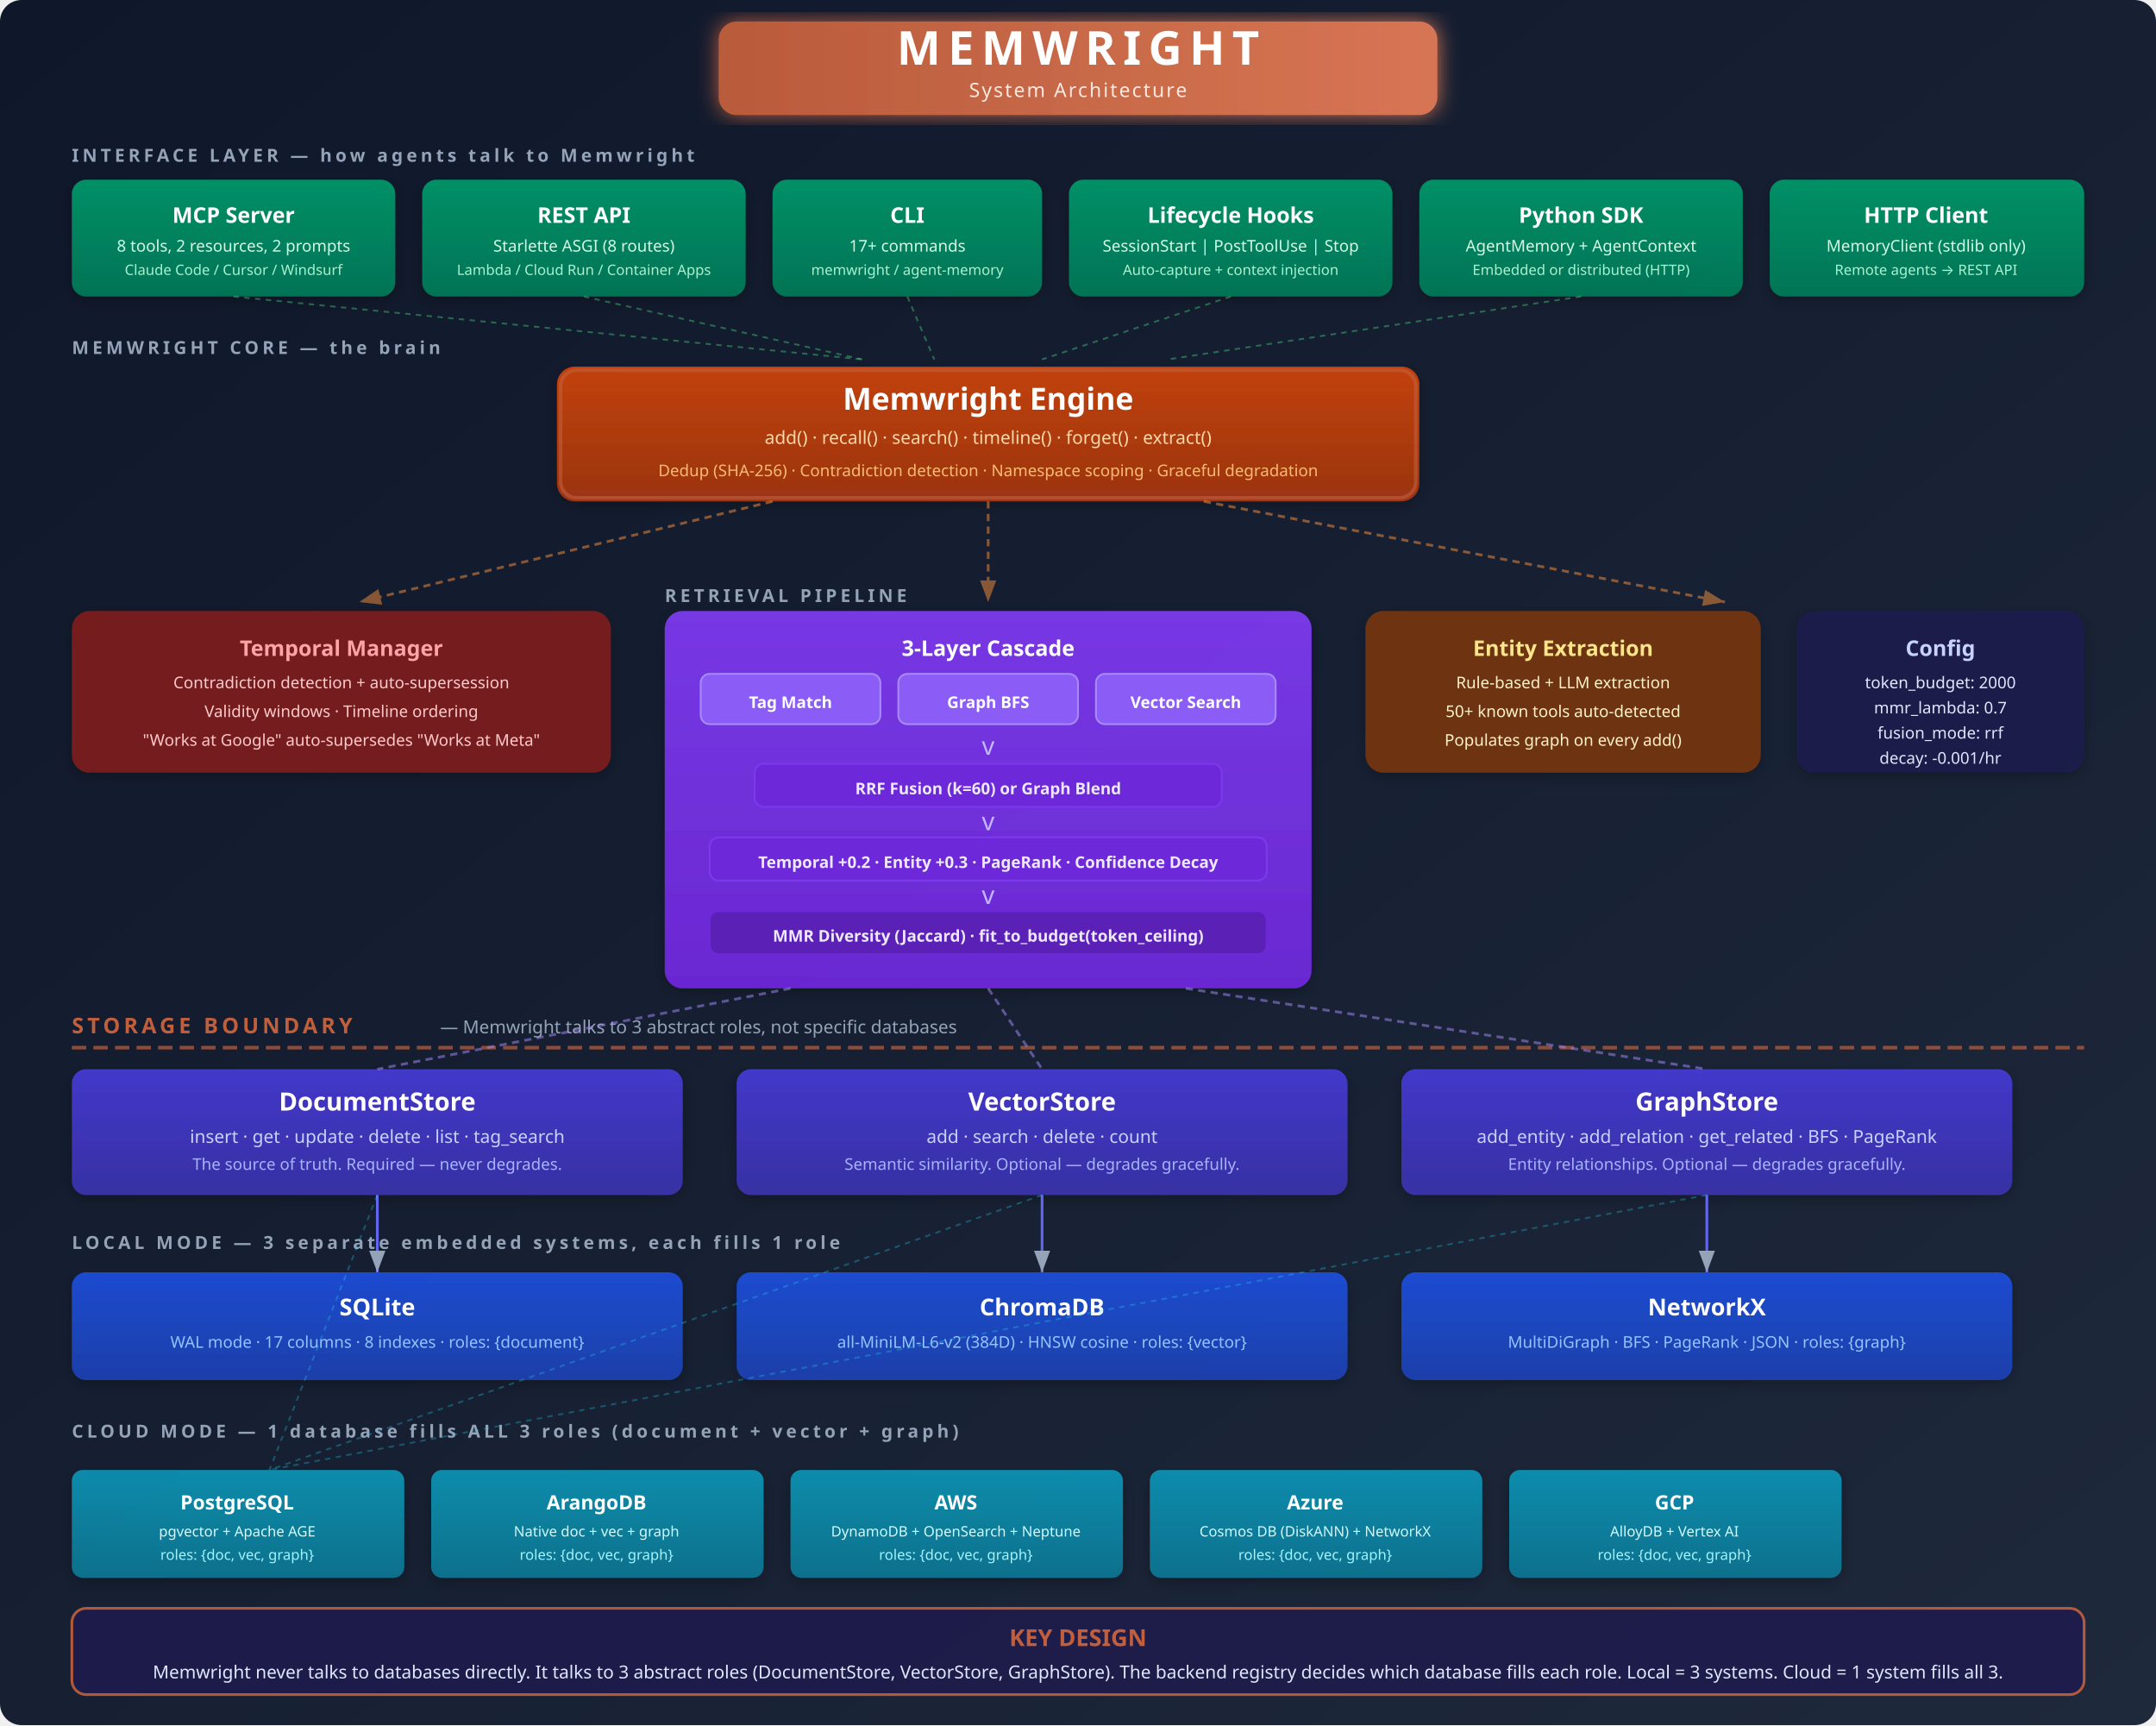
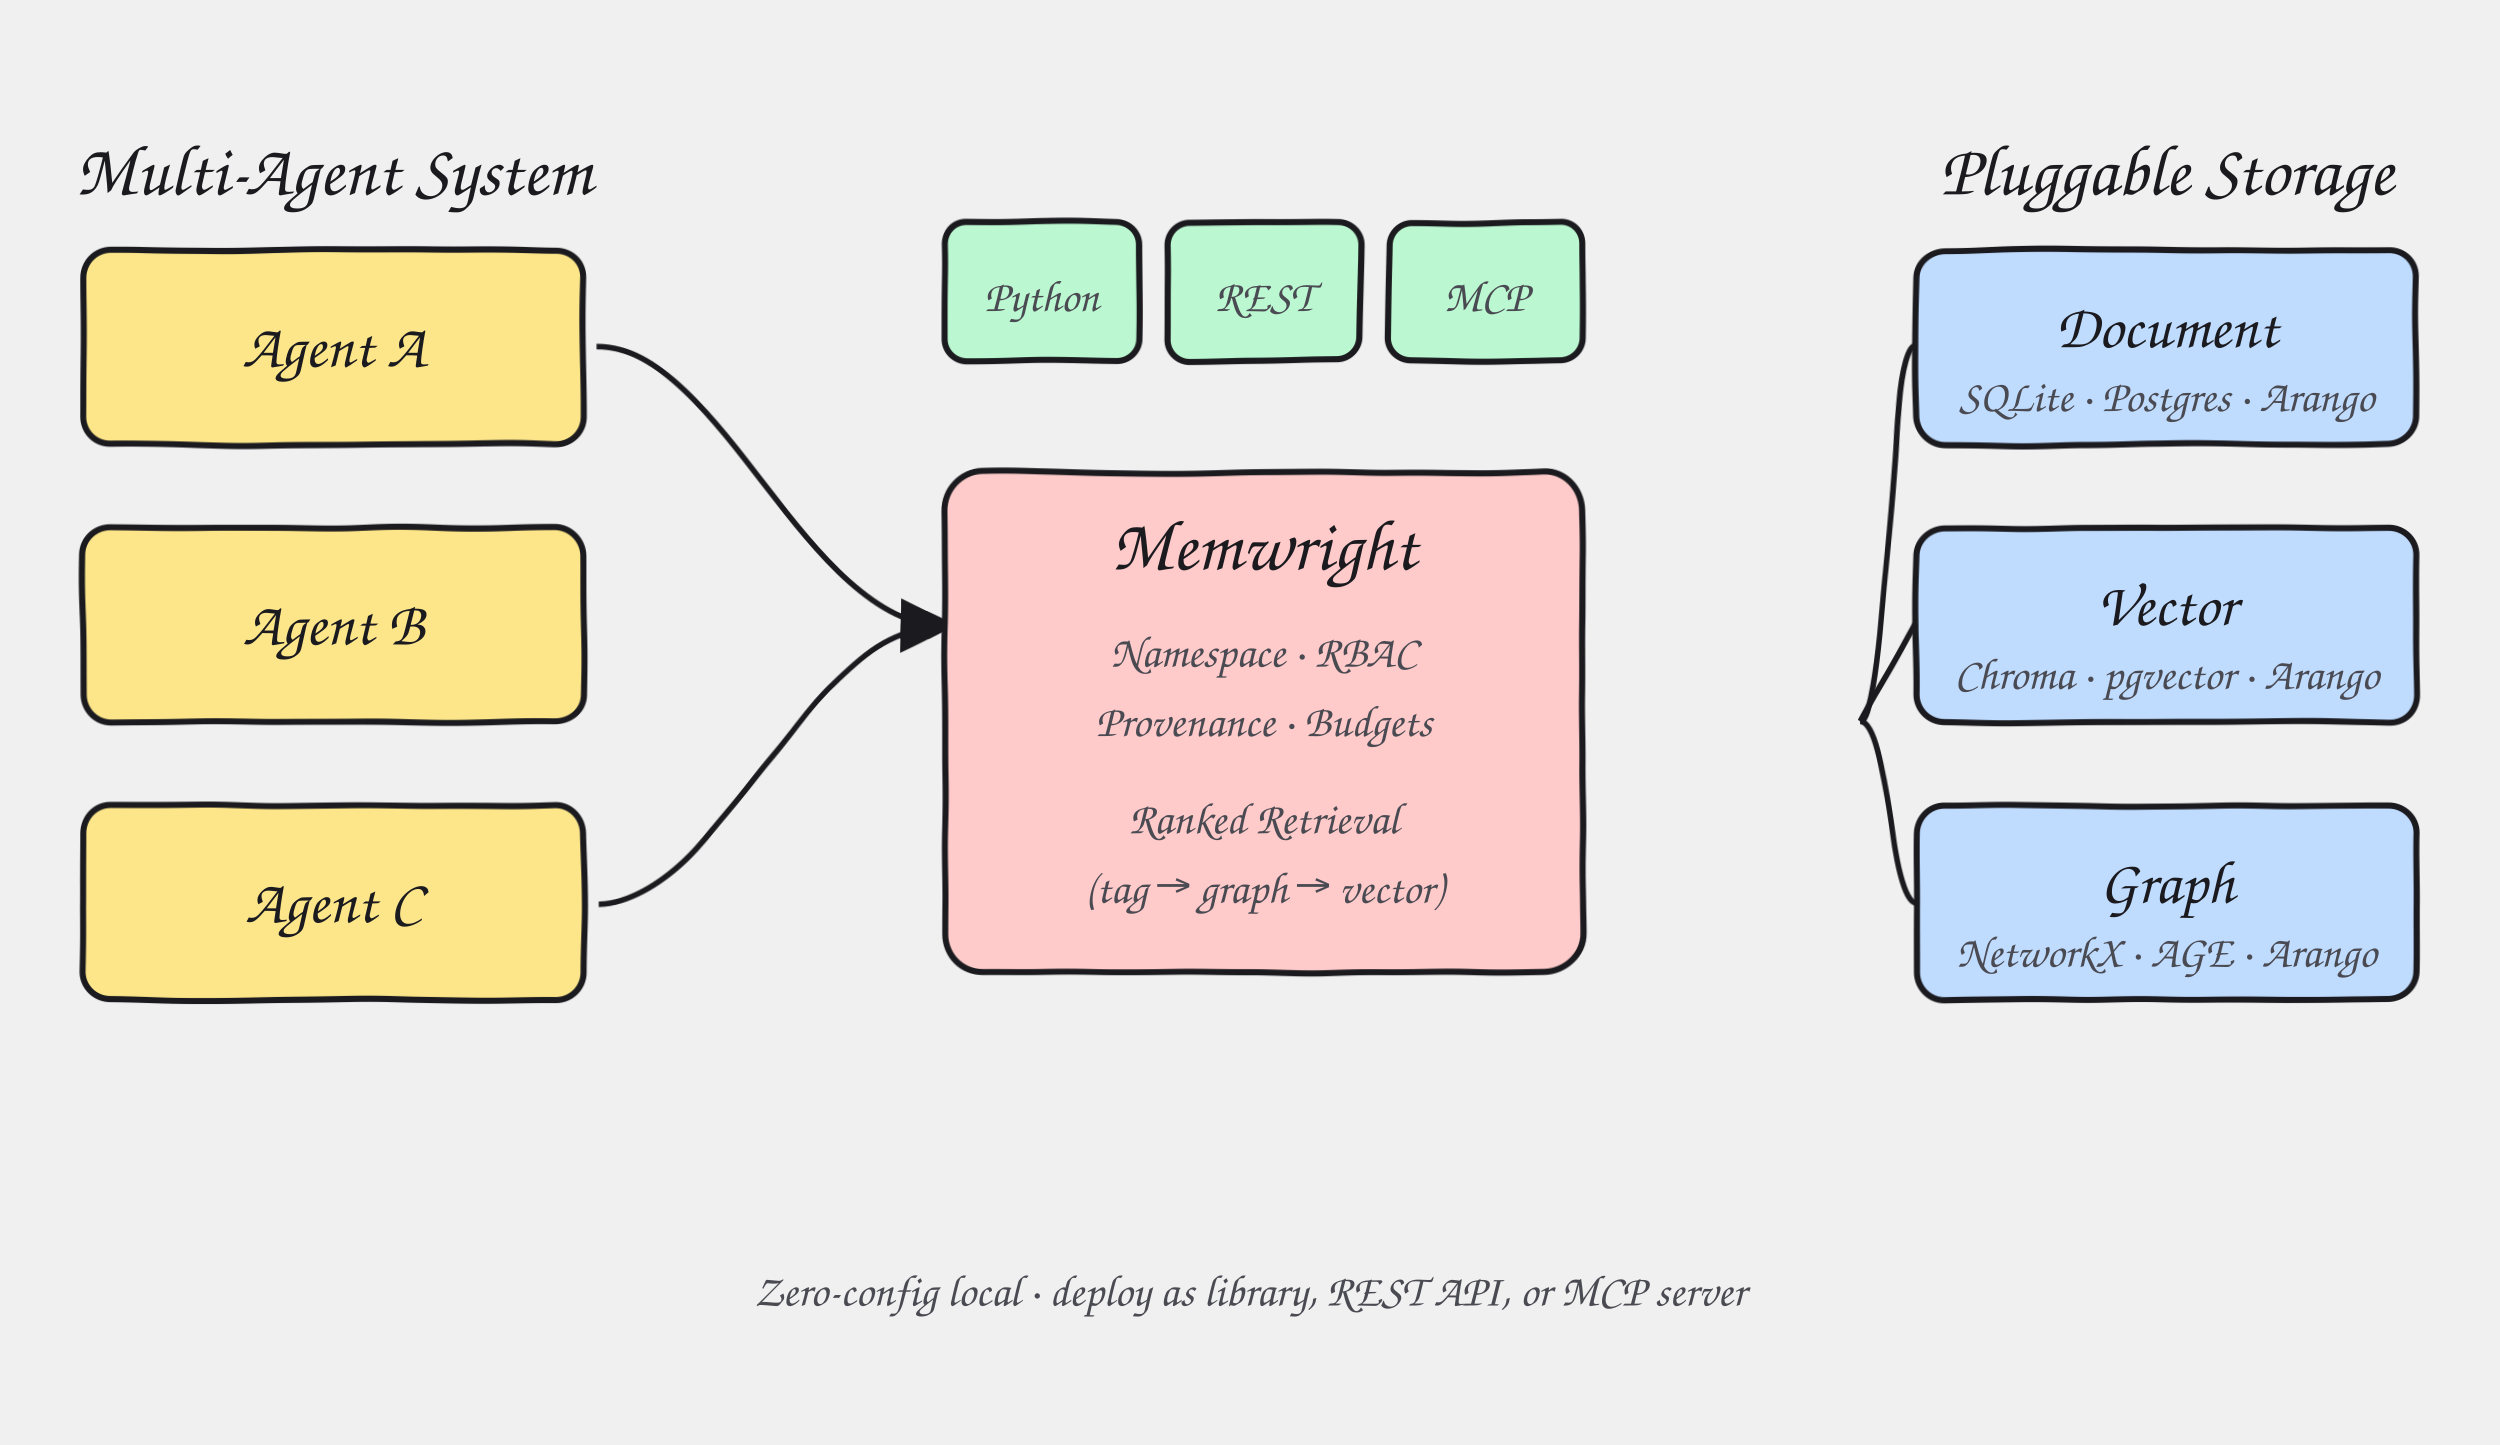
- <svg xmlns="http://www.w3.org/2000/svg" viewBox="0 0 1200 960" font-family="'Segoe UI', system-ui, -apple-system, sans-serif">
+ <svg xmlns="http://www.w3.org/2000/svg" viewBox="0 0 900 520" font-family="'Caveat', 'Comic Sans MS', 'Virgil', cursive">
  <defs>
-     <linearGradient id="bgGrad" x1="0%" y1="0%" x2="100%" y2="100%">
-       <stop offset="0%" style="stop-color:#0f172a" />
-       <stop offset="100%" style="stop-color:#1e293b" />
-     </linearGradient>
-     <linearGradient id="brandGrad" x1="0%" y1="0%" x2="100%" y2="0%">
-       <stop offset="0%" style="stop-color:#C15F3C" />
-       <stop offset="100%" style="stop-color:#e07a56" />
-     </linearGradient>
-     <linearGradient id="coreGrad" x1="0%" y1="0%" x2="0%" y2="100%">
-       <stop offset="0%" style="stop-color:#c2410c" />
-       <stop offset="100%" style="stop-color:#9a3412" />
-     </linearGradient>
-     <linearGradient id="storeGrad" x1="0%" y1="0%" x2="0%" y2="100%">
-       <stop offset="0%" style="stop-color:#1d4ed8" />
-       <stop offset="100%" style="stop-color:#1e40af" />
-     </linearGradient>
-     <linearGradient id="retrievalGrad" x1="0%" y1="0%" x2="0%" y2="100%">
-       <stop offset="0%" style="stop-color:#7c3aed" />
-       <stop offset="100%" style="stop-color:#6d28d9" />
-     </linearGradient>
-     <linearGradient id="interfaceGrad" x1="0%" y1="0%" x2="0%" y2="100%">
-       <stop offset="0%" style="stop-color:#059669" />
-       <stop offset="100%" style="stop-color:#047857" />
-     </linearGradient>
-     <linearGradient id="cloudGrad" x1="0%" y1="0%" x2="0%" y2="100%">
-       <stop offset="0%" style="stop-color:#0891b2" />
-       <stop offset="100%" style="stop-color:#0e7490" />
-     </linearGradient>
-     <linearGradient id="roleGrad" x1="0%" y1="0%" x2="0%" y2="100%">
-       <stop offset="0%" style="stop-color:#4338ca" />
-       <stop offset="100%" style="stop-color:#3730a3" />
-     </linearGradient>
-     <filter id="shadow" x="-5%" y="-5%" width="110%" height="120%">
-       <feDropShadow dx="0" dy="2" stdDeviation="4" flood-color="#000" flood-opacity="0.3" />
+     <filter id="rough" x="-5%" y="-5%" width="110%" height="110%">
+       <feTurbulence type="fractalNoise" baseFrequency="0.02" numOctaves="2" seed="4" />
+       <feDisplacementMap in="SourceGraphic" scale="2" />
    </filter>
-     <filter id="brandGlow" x="-10%" y="-10%" width="120%" height="120%">
-       <feGaussianBlur stdDeviation="6" result="blur" />
-       <feMerge>
-         <feMergeNode in="blur" />
-         <feMergeNode in="SourceGraphic" />
-       </feMerge>
-     </filter>
-     <marker id="arrowWhite" markerWidth="8" markerHeight="6" refX="8" refY="3" orient="auto">
-       <path d="M0,0 L8,3 L0,6 Z" fill="#94a3b8" />
+     <marker id="arrow" viewBox="0 0 10 10" refX="8" refY="5" markerWidth="10" markerHeight="10" orient="auto-start-reverse">
+       <path d="M0,0 L10,5 L0,10 z" fill="#1b1b1f" />
    </marker>
-     <marker id="arrowOrange" markerWidth="8" markerHeight="6" refX="8" refY="3" orient="auto">
-       <path d="M0,0 L8,3 L0,6 Z" fill="#fb923c" />
-     </marker>
+     <style>
+       text { font-size: 22px; fill: #1b1b1f; }
+       .lbl { font-size: 16px; fill: #4a4a52; }
+       .title { font-size: 26px; fill: #1b1b1f; }
+       .box { fill: #ffffff; stroke: #1b1b1f; stroke-width: 2.2; filter: url(#rough); }
+       .agent { fill: #fde68a; }
+       .core { fill: #fecaca; }
+       .store { fill: #bfdbfe; }
+       .interface { fill: #bbf7d0; }
+       .line { stroke: #1b1b1f; stroke-width: 2; fill: none; filter: url(#rough); }
+     </style>
  </defs>
-   <rect width="1200" height="960" fill="url(#bgGrad)" rx="12" />
-   <rect x="400" y="12" width="400" height="52" rx="10" fill="url(#brandGrad)" filter="url(#brandGlow)" opacity="0.95" />
-   <text x="600" y="36" text-anchor="middle" fill="#fff" font-size="26" font-weight="800" letter-spacing="4">MEMWRIGHT</text>
-   <text x="600" y="54" text-anchor="middle" fill="#fde8e0" font-size="11" letter-spacing="1">System Architecture</text>
-   <text x="40" y="90" fill="#94a3b8" font-size="10" font-weight="600" letter-spacing="2">INTERFACE LAYER — how agents talk to Memwright</text>
-   <rect x="40" y="100" width="180" height="65" rx="8" fill="url(#interfaceGrad)" filter="url(#shadow)" opacity="0.95" />
-   <text x="130" y="124" text-anchor="middle" fill="#fff" font-size="12" font-weight="700">MCP Server</text>
-   <text x="130" y="140" text-anchor="middle" fill="#d1fae5" font-size="9">8 tools, 2 resources, 2 prompts</text>
-   <text x="130" y="153" text-anchor="middle" fill="#a7f3d0" font-size="8">Claude Code / Cursor / Windsurf</text>
-   <rect x="235" y="100" width="180" height="65" rx="8" fill="url(#interfaceGrad)" filter="url(#shadow)" opacity="0.95" />
-   <text x="325" y="124" text-anchor="middle" fill="#fff" font-size="12" font-weight="700">REST API</text>
-   <text x="325" y="140" text-anchor="middle" fill="#d1fae5" font-size="9">Starlette ASGI (8 routes)</text>
-   <text x="325" y="153" text-anchor="middle" fill="#a7f3d0" font-size="8">Lambda / Cloud Run / Container Apps</text>
-   <rect x="430" y="100" width="150" height="65" rx="8" fill="url(#interfaceGrad)" filter="url(#shadow)" opacity="0.95" />
-   <text x="505" y="124" text-anchor="middle" fill="#fff" font-size="12" font-weight="700">CLI</text>
-   <text x="505" y="140" text-anchor="middle" fill="#d1fae5" font-size="9">17+ commands</text>
-   <text x="505" y="153" text-anchor="middle" fill="#a7f3d0" font-size="8">memwright / agent-memory</text>
-   <rect x="595" y="100" width="180" height="65" rx="8" fill="url(#interfaceGrad)" filter="url(#shadow)" opacity="0.95" />
-   <text x="685" y="124" text-anchor="middle" fill="#fff" font-size="12" font-weight="700">Lifecycle Hooks</text>
-   <text x="685" y="140" text-anchor="middle" fill="#d1fae5" font-size="9">SessionStart | PostToolUse | Stop</text>
-   <text x="685" y="153" text-anchor="middle" fill="#a7f3d0" font-size="8">Auto-capture + context injection</text>
-   <rect x="790" y="100" width="180" height="65" rx="8" fill="url(#interfaceGrad)" filter="url(#shadow)" opacity="0.95" />
-   <text x="880" y="124" text-anchor="middle" fill="#fff" font-size="12" font-weight="700">Python SDK</text>
-   <text x="880" y="140" text-anchor="middle" fill="#d1fae5" font-size="9">AgentMemory + AgentContext</text>
-   <text x="880" y="153" text-anchor="middle" fill="#a7f3d0" font-size="8">Embedded or distributed (HTTP)</text>
-   <rect x="985" y="100" width="175" height="65" rx="8" fill="url(#interfaceGrad)" filter="url(#shadow)" opacity="0.95" />
-   <text x="1072" y="124" text-anchor="middle" fill="#fff" font-size="12" font-weight="700">HTTP Client</text>
-   <text x="1072" y="140" text-anchor="middle" fill="#d1fae5" font-size="9">MemoryClient (stdlib only)</text>
-   <text x="1072" y="153" text-anchor="middle" fill="#a7f3d0" font-size="8">Remote agents → REST API</text>
-   <line x1="130" y1="165" x2="480" y2="200" stroke="#4ade80" stroke-width="1" stroke-dasharray="3,3" opacity="0.4" />
-   <line x1="325" y1="165" x2="480" y2="200" stroke="#4ade80" stroke-width="1" stroke-dasharray="3,3" opacity="0.4" />
-   <line x1="505" y1="165" x2="520" y2="200" stroke="#4ade80" stroke-width="1" stroke-dasharray="3,3" opacity="0.4" />
-   <line x1="685" y1="165" x2="580" y2="200" stroke="#4ade80" stroke-width="1" stroke-dasharray="3,3" opacity="0.4" />
-   <line x1="880" y1="165" x2="650" y2="200" stroke="#4ade80" stroke-width="1" stroke-dasharray="3,3" opacity="0.4" />
-   <text x="40" y="197" fill="#94a3b8" font-size="10" font-weight="600" letter-spacing="2">MEMWRIGHT CORE — the brain</text>
-   <rect x="310" y="204" width="480" height="75" rx="10" fill="url(#coreGrad)" filter="url(#shadow)" />
-   <rect x="312" y="206" width="476" height="71" rx="9" fill="none" stroke="#C15F3C" stroke-width="2" opacity="0.6" />
-   <text x="550" y="228" text-anchor="middle" fill="#fff" font-size="17" font-weight="800">Memwright Engine</text>
-   <text x="550" y="247" text-anchor="middle" fill="#fed7aa" font-size="10">add() · recall() · search() · timeline() · forget() · extract()</text>
-   <text x="550" y="265" text-anchor="middle" fill="#fdba74" font-size="9">Dedup (SHA-256) · Contradiction detection · Namespace scoping · Graceful degradation</text>
-   <line x1="430" y1="279" x2="200" y2="335" stroke="#fb923c" stroke-width="1.5" stroke-dasharray="4,3" opacity="0.5" marker-end="url(#arrowOrange)" />
-   <line x1="550" y1="279" x2="550" y2="335" stroke="#fb923c" stroke-width="1.5" stroke-dasharray="4,3" opacity="0.5" marker-end="url(#arrowOrange)" />
-   <line x1="670" y1="279" x2="960" y2="335" stroke="#fb923c" stroke-width="1.5" stroke-dasharray="4,3" opacity="0.5" marker-end="url(#arrowOrange)" />
-   <rect x="40" y="340" width="300" height="90" rx="10" fill="#7f1d1d" filter="url(#shadow)" opacity="0.9" />
-   <text x="190" y="365" text-anchor="middle" fill="#fca5a5" font-size="12" font-weight="700">Temporal Manager</text>
-   <text x="190" y="383" text-anchor="middle" fill="#fecaca" font-size="9">Contradiction detection + auto-supersession</text>
-   <text x="190" y="399" text-anchor="middle" fill="#fecaca" font-size="9">Validity windows · Timeline ordering</text>
-   <text x="190" y="415" text-anchor="middle" fill="#fecaca" font-size="9">"Works at Google" auto-supersedes "Works at Meta"</text>
-   <text x="370" y="335" fill="#94a3b8" font-size="10" font-weight="600" letter-spacing="2">RETRIEVAL PIPELINE</text>
-   <rect x="370" y="340" width="360" height="210" rx="10" fill="url(#retrievalGrad)" filter="url(#shadow)" opacity="0.95" />
-   <text x="550" y="365" text-anchor="middle" fill="#fff" font-size="12" font-weight="700">3-Layer Cascade</text>
-   <rect x="390" y="375" width="100" height="28" rx="5" fill="#8b5cf6" stroke="#a78bfa" stroke-width="1" />
-   <text x="440" y="394" text-anchor="middle" fill="#fff" font-size="9" font-weight="600">Tag Match</text>
-   <rect x="500" y="375" width="100" height="28" rx="5" fill="#8b5cf6" stroke="#a78bfa" stroke-width="1" />
-   <text x="550" y="394" text-anchor="middle" fill="#fff" font-size="9" font-weight="600">Graph BFS</text>
-   <rect x="610" y="375" width="100" height="28" rx="5" fill="#8b5cf6" stroke="#a78bfa" stroke-width="1" />
-   <text x="660" y="394" text-anchor="middle" fill="#fff" font-size="9" font-weight="600">Vector Search</text>
-   <text x="550" y="420" text-anchor="middle" fill="#c4b5fd" font-size="14">v</text>
-   <rect x="420" y="425" width="260" height="24" rx="5" fill="#6d28d9" stroke="#7c3aed" stroke-width="1" />
-   <text x="550" y="442" text-anchor="middle" fill="#ede9fe" font-size="9" font-weight="600">RRF Fusion (k=60) or Graph Blend</text>
-   <text x="550" y="462" text-anchor="middle" fill="#c4b5fd" font-size="14">v</text>
-   <rect x="395" y="466" width="310" height="24" rx="5" fill="#6d28d9" stroke="#7c3aed" stroke-width="1" />
-   <text x="550" y="483" text-anchor="middle" fill="#ede9fe" font-size="9" font-weight="600">Temporal +0.2 · Entity +0.3 · PageRank · Confidence Decay</text>
-   <text x="550" y="503" text-anchor="middle" fill="#c4b5fd" font-size="14">v</text>
-   <rect x="395" y="507" width="310" height="24" rx="5" fill="#5b21b6" stroke="#6d28d9" stroke-width="1" />
-   <text x="550" y="524" text-anchor="middle" fill="#ede9fe" font-size="9" font-weight="600">MMR Diversity (Jaccard) · fit_to_budget(token_ceiling)</text>
-   <rect x="760" y="340" width="220" height="90" rx="10" fill="#78350f" filter="url(#shadow)" opacity="0.9" />
-   <text x="870" y="365" text-anchor="middle" fill="#fde68a" font-size="12" font-weight="700">Entity Extraction</text>
-   <text x="870" y="383" text-anchor="middle" fill="#fef3c7" font-size="9">Rule-based + LLM extraction</text>
-   <text x="870" y="399" text-anchor="middle" fill="#fef3c7" font-size="9">50+ known tools auto-detected</text>
-   <text x="870" y="415" text-anchor="middle" fill="#fef3c7" font-size="9">Populates graph on every add()</text>
-   <rect x="1000" y="340" width="160" height="90" rx="10" fill="#1e1b4b" filter="url(#shadow)" opacity="0.9" />
-   <text x="1080" y="365" text-anchor="middle" fill="#c7d2fe" font-size="12" font-weight="700">Config</text>
-   <text x="1080" y="383" text-anchor="middle" fill="#e0e7ff" font-size="9">token_budget: 2000</text>
-   <text x="1080" y="397" text-anchor="middle" fill="#e0e7ff" font-size="9">mmr_lambda: 0.7</text>
-   <text x="1080" y="411" text-anchor="middle" fill="#e0e7ff" font-size="9">fusion_mode: rrf</text>
-   <text x="1080" y="425" text-anchor="middle" fill="#e0e7ff" font-size="9">decay: -0.001/hr</text>
-   <text x="40" y="575" fill="#C15F3C" font-size="12" font-weight="800" letter-spacing="2">STORAGE BOUNDARY</text>
-   <text x="245" y="575" fill="#94a3b8" font-size="10">— Memwright talks to 3 abstract roles, not specific databases</text>
-   <line x1="40" y1="583" x2="1160" y2="583" stroke="#C15F3C" stroke-width="2" stroke-dasharray="8,4" opacity="0.7" />
-   <rect x="40" y="595" width="340" height="70" rx="8" fill="url(#roleGrad)" filter="url(#shadow)" />
-   <text x="210" y="618" text-anchor="middle" fill="#fff" font-size="14" font-weight="700">DocumentStore</text>
-   <text x="210" y="636" text-anchor="middle" fill="#c7d2fe" font-size="10">insert · get · update · delete · list · tag_search</text>
-   <text x="210" y="651" text-anchor="middle" fill="#a5b4fc" font-size="9">The source of truth. Required — never degrades.</text>
-   <rect x="410" y="595" width="340" height="70" rx="8" fill="url(#roleGrad)" filter="url(#shadow)" />
-   <text x="580" y="618" text-anchor="middle" fill="#fff" font-size="14" font-weight="700">VectorStore</text>
-   <text x="580" y="636" text-anchor="middle" fill="#c7d2fe" font-size="10">add · search · delete · count</text>
-   <text x="580" y="651" text-anchor="middle" fill="#a5b4fc" font-size="9">Semantic similarity. Optional — degrades gracefully.</text>
-   <rect x="780" y="595" width="340" height="70" rx="8" fill="url(#roleGrad)" filter="url(#shadow)" />
-   <text x="950" y="618" text-anchor="middle" fill="#fff" font-size="14" font-weight="700">GraphStore</text>
-   <text x="950" y="636" text-anchor="middle" fill="#c7d2fe" font-size="10">add_entity · add_relation · get_related · BFS · PageRank</text>
-   <text x="950" y="651" text-anchor="middle" fill="#a5b4fc" font-size="9">Entity relationships. Optional — degrades gracefully.</text>
-   <line x1="440" y1="550" x2="210" y2="595" stroke="#a78bfa" stroke-width="1.5" stroke-dasharray="4,3" opacity="0.5" />
-   <line x1="550" y1="550" x2="580" y2="595" stroke="#a78bfa" stroke-width="1.5" stroke-dasharray="4,3" opacity="0.5" />
-   <line x1="660" y1="550" x2="950" y2="595" stroke="#a78bfa" stroke-width="1.5" stroke-dasharray="4,3" opacity="0.5" />
-   <text x="40" y="695" fill="#94a3b8" font-size="10" font-weight="600" letter-spacing="2">LOCAL MODE — 3 separate embedded systems, each fills 1 role</text>
-   <rect x="40" y="708" width="340" height="60" rx="8" fill="url(#storeGrad)" filter="url(#shadow)" opacity="0.95" />
-   <text x="210" y="732" text-anchor="middle" fill="#fff" font-size="13" font-weight="700">SQLite</text>
-   <text x="210" y="750" text-anchor="middle" fill="#93c5fd" font-size="9">WAL mode · 17 columns · 8 indexes · roles: {document}</text>
-   <rect x="410" y="708" width="340" height="60" rx="8" fill="url(#storeGrad)" filter="url(#shadow)" opacity="0.95" />
-   <text x="580" y="732" text-anchor="middle" fill="#fff" font-size="13" font-weight="700">ChromaDB</text>
-   <text x="580" y="750" text-anchor="middle" fill="#93c5fd" font-size="9">all-MiniLM-L6-v2 (384D) · HNSW cosine · roles: {vector}</text>
-   <rect x="780" y="708" width="340" height="60" rx="8" fill="url(#storeGrad)" filter="url(#shadow)" opacity="0.95" />
-   <text x="950" y="732" text-anchor="middle" fill="#fff" font-size="13" font-weight="700">NetworkX</text>
-   <text x="950" y="750" text-anchor="middle" fill="#93c5fd" font-size="9">MultiDiGraph · BFS · PageRank · JSON · roles: {graph}</text>
-   <line x1="210" y1="665" x2="210" y2="708" stroke="#6366f1" stroke-width="1.5" marker-end="url(#arrowWhite)" />
-   <line x1="580" y1="665" x2="580" y2="708" stroke="#6366f1" stroke-width="1.5" marker-end="url(#arrowWhite)" />
-   <line x1="950" y1="665" x2="950" y2="708" stroke="#6366f1" stroke-width="1.5" marker-end="url(#arrowWhite)" />
-   <text x="40" y="800" fill="#94a3b8" font-size="10" font-weight="600" letter-spacing="2">CLOUD MODE — 1 database fills ALL 3 roles (document + vector + graph)</text>
-   <line x1="210" y1="665" x2="150" y2="818" stroke="#22d3ee" stroke-width="1" stroke-dasharray="3,3" opacity="0.3" />
-   <line x1="580" y1="665" x2="150" y2="818" stroke="#22d3ee" stroke-width="1" stroke-dasharray="3,3" opacity="0.3" />
-   <line x1="950" y1="665" x2="150" y2="818" stroke="#22d3ee" stroke-width="1" stroke-dasharray="3,3" opacity="0.3" />
-   <rect x="40" y="818" width="185" height="60" rx="6" fill="url(#cloudGrad)" filter="url(#shadow)" opacity="0.95" />
-   <text x="132" y="840" text-anchor="middle" fill="#fff" font-size="11" font-weight="700">PostgreSQL</text>
-   <text x="132" y="855" text-anchor="middle" fill="#cffafe" font-size="8">pgvector + Apache AGE</text>
-   <text x="132" y="868" text-anchor="middle" fill="#a5f3fc" font-size="8">roles: {doc, vec, graph}</text>
-   <rect x="240" y="818" width="185" height="60" rx="6" fill="url(#cloudGrad)" filter="url(#shadow)" opacity="0.95" />
-   <text x="332" y="840" text-anchor="middle" fill="#fff" font-size="11" font-weight="700">ArangoDB</text>
-   <text x="332" y="855" text-anchor="middle" fill="#cffafe" font-size="8">Native doc + vec + graph</text>
-   <text x="332" y="868" text-anchor="middle" fill="#a5f3fc" font-size="8">roles: {doc, vec, graph}</text>
-   <rect x="440" y="818" width="185" height="60" rx="6" fill="url(#cloudGrad)" filter="url(#shadow)" opacity="0.95" />
-   <text x="532" y="840" text-anchor="middle" fill="#fff" font-size="11" font-weight="700">AWS</text>
-   <text x="532" y="855" text-anchor="middle" fill="#cffafe" font-size="8">DynamoDB + OpenSearch + Neptune</text>
-   <text x="532" y="868" text-anchor="middle" fill="#a5f3fc" font-size="8">roles: {doc, vec, graph}</text>
-   <rect x="640" y="818" width="185" height="60" rx="6" fill="url(#cloudGrad)" filter="url(#shadow)" opacity="0.95" />
-   <text x="732" y="840" text-anchor="middle" fill="#fff" font-size="11" font-weight="700">Azure</text>
-   <text x="732" y="855" text-anchor="middle" fill="#cffafe" font-size="8">Cosmos DB (DiskANN) + NetworkX</text>
-   <text x="732" y="868" text-anchor="middle" fill="#a5f3fc" font-size="8">roles: {doc, vec, graph}</text>
-   <rect x="840" y="818" width="185" height="60" rx="6" fill="url(#cloudGrad)" filter="url(#shadow)" opacity="0.95" />
-   <text x="932" y="840" text-anchor="middle" fill="#fff" font-size="11" font-weight="700">GCP</text>
-   <text x="932" y="855" text-anchor="middle" fill="#cffafe" font-size="8">AlloyDB + Vertex AI</text>
-   <text x="932" y="868" text-anchor="middle" fill="#a5f3fc" font-size="8">roles: {doc, vec, graph}</text>
-   <rect x="40" y="895" width="1120" height="48" rx="8" fill="#1e1b4b" stroke="#C15F3C" stroke-width="1.5" opacity="0.9" />
-   <text x="600" y="916" text-anchor="middle" fill="#C15F3C" font-size="13" font-weight="800">KEY DESIGN</text>
-   <text x="600" y="934" text-anchor="middle" fill="#e0e7ff" font-size="10">Memwright never talks to databases directly. It talks to 3 abstract roles (DocumentStore, VectorStore, GraphStore). The backend registry decides which database fills each role. Local = 3 systems. Cloud = 1 system fills all 3.</text>
+   <g>
+     <rect class="box agent" x="30" y="90" width="180" height="70" rx="10" />
+     <text x="120" y="132" text-anchor="middle">Agent A</text>
+     <rect class="box agent" x="30" y="190" width="180" height="70" rx="10" />
+     <text x="120" y="232" text-anchor="middle">Agent B</text>
+     <rect class="box agent" x="30" y="290" width="180" height="70" rx="10" />
+     <text x="120" y="332" text-anchor="middle">Agent C</text>
+     <text x="120" y="70" text-anchor="middle" class="title">Multi-Agent System</text>
+   </g>
+   <path class="line" d="M 215 125 C 260 125, 290 225, 340 225" marker-end="url(#arrow)" />
+   <path class="line" d="M 215 225 L 340 225" marker-end="url(#arrow)" />
+   <path class="line" d="M 215 325 C 260 325, 290 225, 340 225" marker-end="url(#arrow)" />
+   <g>
+     <rect class="box core" x="340" y="170" width="230" height="180" rx="14" />
+     <text x="455" y="205" text-anchor="middle" class="title">Memwright</text>
+     <text x="455" y="240" text-anchor="middle" class="lbl">Namespace · RBAC</text>
+     <text x="455" y="265" text-anchor="middle" class="lbl">Provenance · Budgets</text>
+     <text x="455" y="300" text-anchor="middle" class="lbl">Ranked Retrieval</text>
+     <text x="455" y="325" text-anchor="middle" class="lbl">(tag → graph → vector)</text>
+   </g>
+   <g>
+     <rect class="box interface" x="340" y="80" width="70" height="50" rx="8" />
+     <text x="375" y="112" text-anchor="middle" class="lbl">Python</text>
+     <rect class="box interface" x="420" y="80" width="70" height="50" rx="8" />
+     <text x="455" y="112" text-anchor="middle" class="lbl">REST</text>
+     <rect class="box interface" x="500" y="80" width="70" height="50" rx="8" />
+     <text x="535" y="112" text-anchor="middle" class="lbl">MCP</text>
+     <path class="line" d="M 375 130 L 375 170" />
+     <path class="line" d="M 455 130 L 455 170" />
+     <path class="line" d="M 535 130 L 535 170" />
+   </g>
+   <path class="line" d="M 575 260 L 670 260" marker-end="url(#arrow)" />
+   <g>
+     <text x="780" y="70" text-anchor="middle" class="title">Pluggable Storage</text>
+     <rect class="box store" x="690" y="90" width="180" height="70" rx="10" />
+     <text x="780" y="125" text-anchor="middle">Document</text>
+     <text x="780" y="148" text-anchor="middle" class="lbl">SQLite · Postgres · Arango</text>
+     <rect class="box store" x="690" y="190" width="180" height="70" rx="10" />
+     <text x="780" y="225" text-anchor="middle">Vector</text>
+     <text x="780" y="248" text-anchor="middle" class="lbl">Chroma · pgvector · Arango</text>
+     <rect class="box store" x="690" y="290" width="180" height="70" rx="10" />
+     <text x="780" y="325" text-anchor="middle">Graph</text>
+     <text x="780" y="348" text-anchor="middle" class="lbl">NetworkX · AGE · Arango</text>
+   </g>
+   <path class="line" d="M 670 260 C 680 260, 680 125, 690 125" />
+   <path class="line" d="M 670 260 L 690 225" />
+   <path class="line" d="M 670 260 C 680 260, 680 325, 690 325" />
+   <text x="450" y="470" text-anchor="middle" class="lbl">Zero-config local · deploy as library, REST API, or MCP server</text>
</svg>
